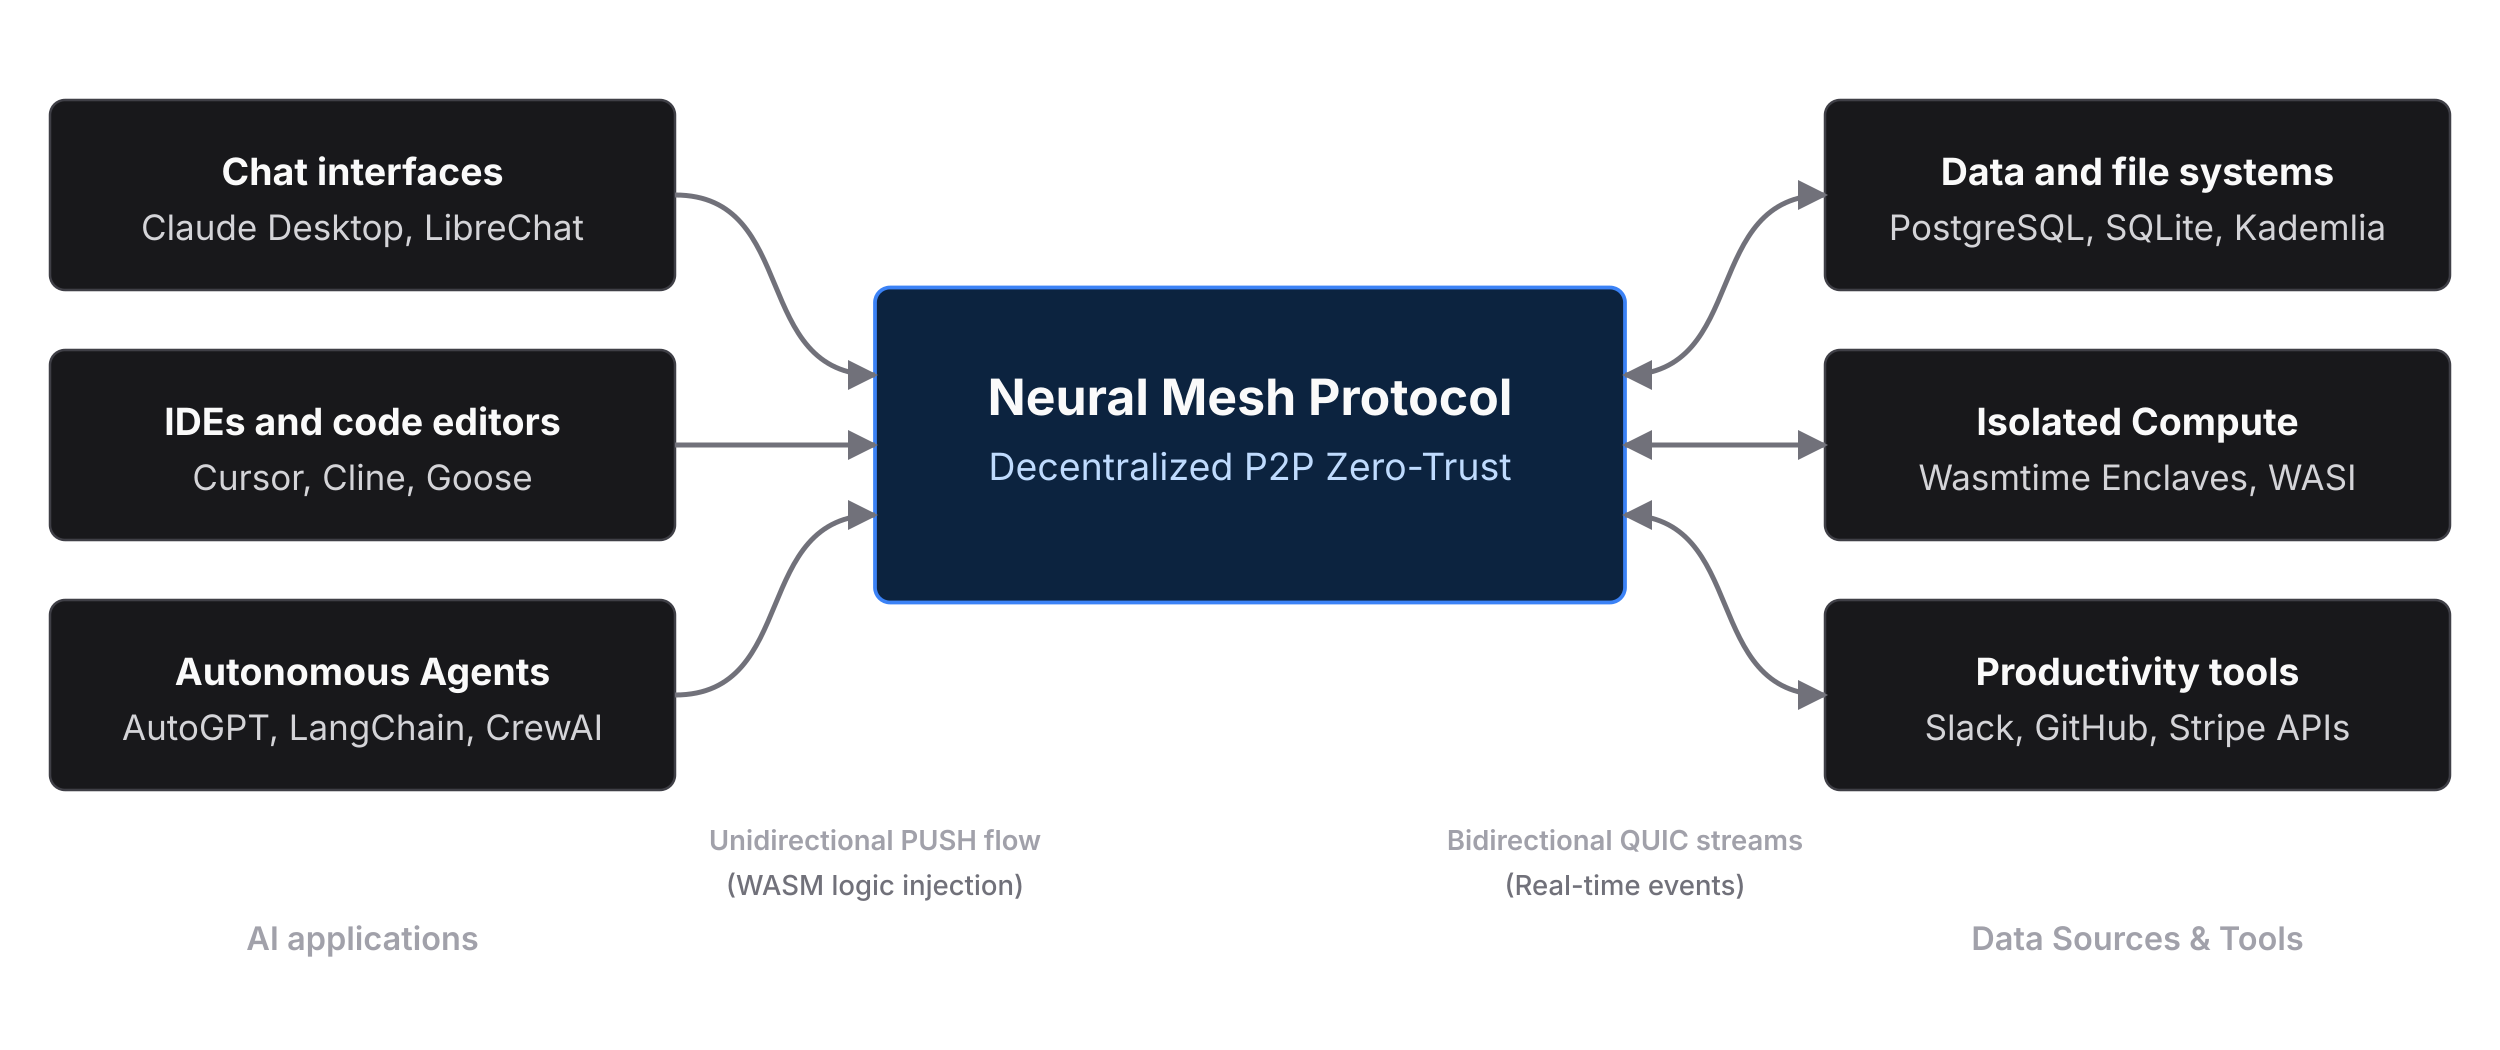
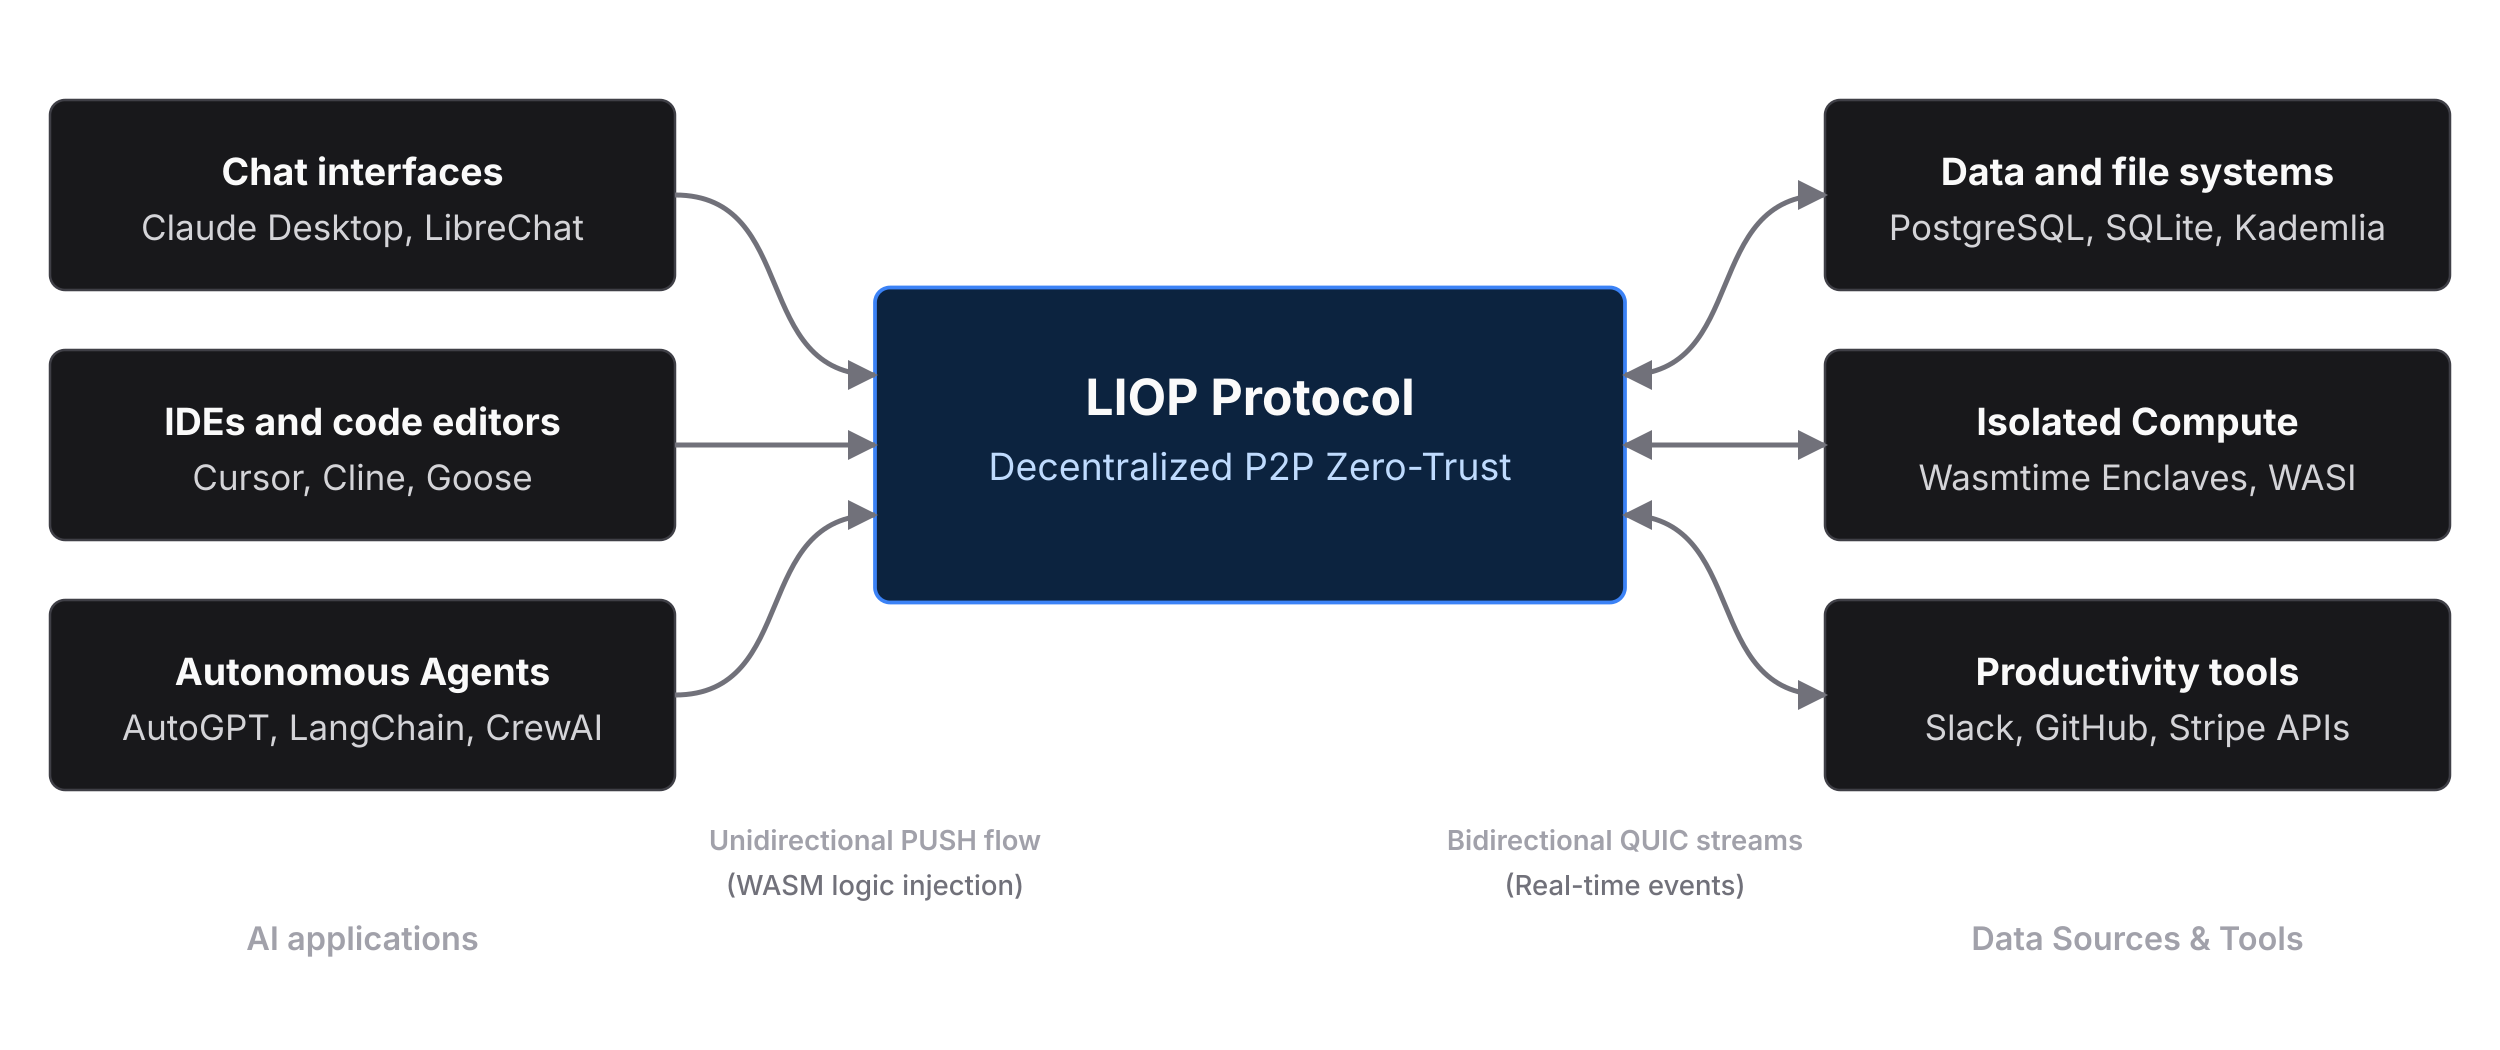
<svg xmlns="http://www.w3.org/2000/svg" width="1000" height="420" viewBox="0 0 1000 420" fill="none">
  <defs>
    <marker id="arrow-right" viewBox="0 0 10 10" refX="9" refY="5" markerWidth="6" markerHeight="6" orient="auto-start-reverse">
      <path d="M 0 0 L 10 5 L 0 10 z" fill="#71717a" />
    </marker>
    <marker id="arrow-left" viewBox="0 0 10 10" refX="1" refY="5" markerWidth="6" markerHeight="6" orient="auto">
      <path d="M 10 0 L 0 5 L 10 10 z" fill="#71717a" />
    </marker>
  </defs>
  <text x="145" y="380" font-family="system-ui, -apple-system, sans-serif" font-size="13" font-weight="600" fill="#a1a1aa" text-anchor="middle">AI applications</text>
  <text x="350" y="340" font-family="system-ui, -apple-system, sans-serif" font-size="11" font-weight="600" fill="#a1a1aa" text-anchor="middle">Unidirectional PUSH flow</text>
  <text x="350" y="358" font-family="system-ui, -apple-system, sans-serif" font-size="11" font-weight="500" fill="#71717a" text-anchor="middle">(WASM logic injection)</text>
  <text x="855" y="380" font-family="system-ui, -apple-system, sans-serif" font-size="13" font-weight="600" fill="#a1a1aa" text-anchor="middle">Data Sources &amp; Tools</text>
  <text x="650" y="340" font-family="system-ui, -apple-system, sans-serif" font-size="11" font-weight="600" fill="#a1a1aa" text-anchor="middle">Bidirectional QUIC streams</text>
  <text x="650" y="358" font-family="system-ui, -apple-system, sans-serif" font-size="11" font-weight="500" fill="#71717a" text-anchor="middle">(Real-time events)</text>
  <rect x="20" y="40" width="250" height="76" rx="6" fill="#18181b" stroke="#3f3f46" stroke-width="1" />
  <text x="145" y="74" font-family="system-ui, -apple-system, sans-serif" font-size="15" font-weight="700" fill="#fafafa" text-anchor="middle">Chat interfaces</text>
  <text x="145" y="96" font-family="system-ui, -apple-system, sans-serif" font-size="14" font-weight="400" fill="#d4d4d8" text-anchor="middle">Claude Desktop, LibreChat</text>
  <rect x="20" y="140" width="250" height="76" rx="6" fill="#18181b" stroke="#3f3f46" stroke-width="1" />
  <text x="145" y="174" font-family="system-ui, -apple-system, sans-serif" font-size="15" font-weight="700" fill="#fafafa" text-anchor="middle">IDEs and code editors</text>
  <text x="145" y="196" font-family="system-ui, -apple-system, sans-serif" font-size="14" font-weight="400" fill="#d4d4d8" text-anchor="middle">Cursor, Cline, Goose</text>
  <rect x="20" y="240" width="250" height="76" rx="6" fill="#18181b" stroke="#3f3f46" stroke-width="1" />
  <text x="145" y="274" font-family="system-ui, -apple-system, sans-serif" font-size="15" font-weight="700" fill="#fafafa" text-anchor="middle">Autonomous Agents</text>
  <text x="145" y="296" font-family="system-ui, -apple-system, sans-serif" font-size="14" font-weight="400" fill="#d4d4d8" text-anchor="middle">AutoGPT, LangChain, CrewAI</text>
  <rect x="350" y="115" width="300" height="126" rx="6" fill="#0c233f" stroke="#3b82f6" stroke-width="1.5" />
-   <text x="500" y="166" font-family="system-ui, -apple-system, sans-serif" font-size="20" font-weight="700" fill="#fafafa" text-anchor="middle">Neural Mesh Protocol</text>
+   <text x="500" y="166" font-family="system-ui, -apple-system, sans-serif" font-size="20" font-weight="700" fill="#fafafa" text-anchor="middle">LIOP Protocol</text>
  <text x="500" y="192" font-family="system-ui, -apple-system, sans-serif" font-size="15" font-weight="400" fill="#bfdbfe" text-anchor="middle">Decentralized P2P Zero-Trust</text>
  <rect x="730" y="40" width="250" height="76" rx="6" fill="#18181b" stroke="#3f3f46" stroke-width="1" />
  <text x="855" y="74" font-family="system-ui, -apple-system, sans-serif" font-size="15" font-weight="700" fill="#fafafa" text-anchor="middle">Data and file systems</text>
  <text x="855" y="96" font-family="system-ui, -apple-system, sans-serif" font-size="14" font-weight="400" fill="#d4d4d8" text-anchor="middle">PostgreSQL, SQLite, Kademlia</text>
  <rect x="730" y="140" width="250" height="76" rx="6" fill="#18181b" stroke="#3f3f46" stroke-width="1" />
  <text x="855" y="174" font-family="system-ui, -apple-system, sans-serif" font-size="15" font-weight="700" fill="#fafafa" text-anchor="middle">Isolated Compute</text>
  <text x="855" y="196" font-family="system-ui, -apple-system, sans-serif" font-size="14" font-weight="400" fill="#d4d4d8" text-anchor="middle">Wasmtime Enclaves, WASI</text>
  <rect x="730" y="240" width="250" height="76" rx="6" fill="#18181b" stroke="#3f3f46" stroke-width="1" />
  <text x="855" y="274" font-family="system-ui, -apple-system, sans-serif" font-size="15" font-weight="700" fill="#fafafa" text-anchor="middle">Productivity tools</text>
  <text x="855" y="296" font-family="system-ui, -apple-system, sans-serif" font-size="14" font-weight="400" fill="#d4d4d8" text-anchor="middle">Slack, GitHub, Stripe APIs</text>
  <path d="M 270 78 C 320 78, 300 150, 350 150" stroke="#71717a" stroke-width="2" fill="none" marker-end="url(#arrow-right)" />
  <path d="M 270 178 L 350 178" stroke="#71717a" stroke-width="2" fill="none" marker-end="url(#arrow-right)" />
  <path d="M 270 278 C 320 278, 300 206, 350 206" stroke="#71717a" stroke-width="2" fill="none" marker-end="url(#arrow-right)" />
  <path d="M 650 150 C 700 150, 680 78, 730 78" stroke="#71717a" stroke-width="2" fill="none" marker-start="url(#arrow-left)" marker-end="url(#arrow-right)" />
  <path d="M 650 178 L 730 178" stroke="#71717a" stroke-width="2" fill="none" marker-start="url(#arrow-left)" marker-end="url(#arrow-right)" />
  <path d="M 650 206 C 700 206, 680 278, 730 278" stroke="#71717a" stroke-width="2" fill="none" marker-start="url(#arrow-left)" marker-end="url(#arrow-right)" />
</svg>
